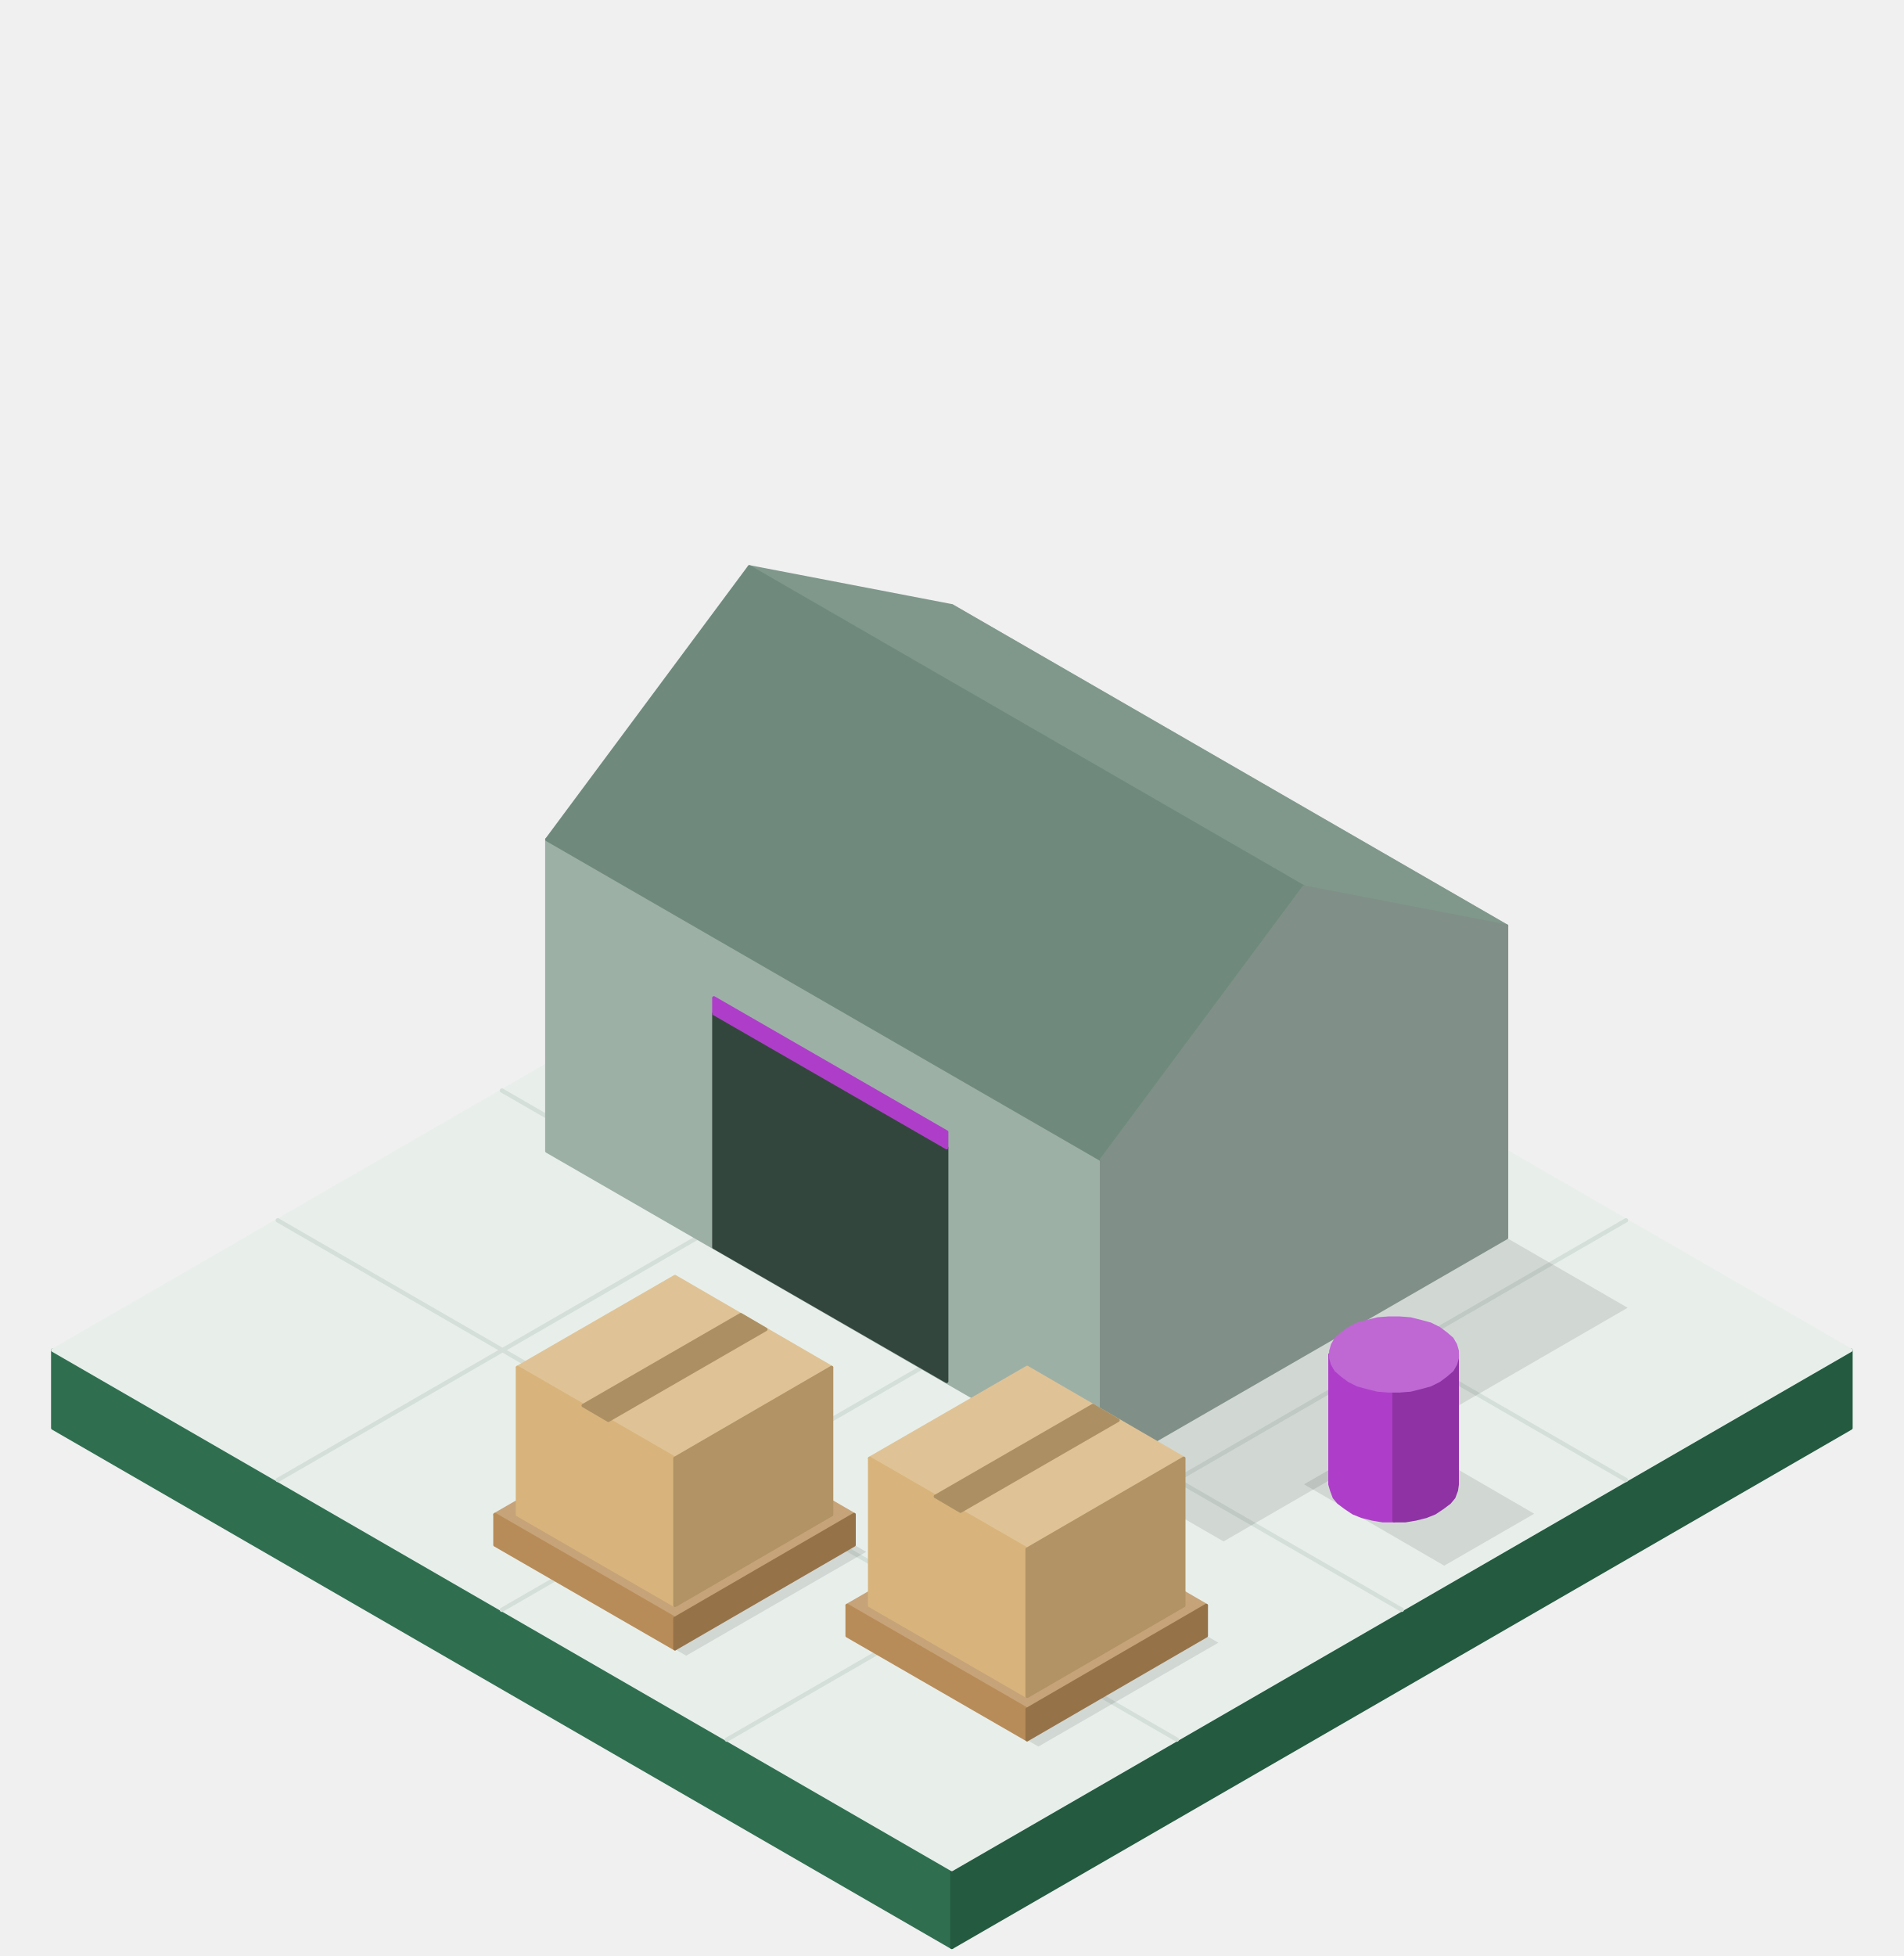
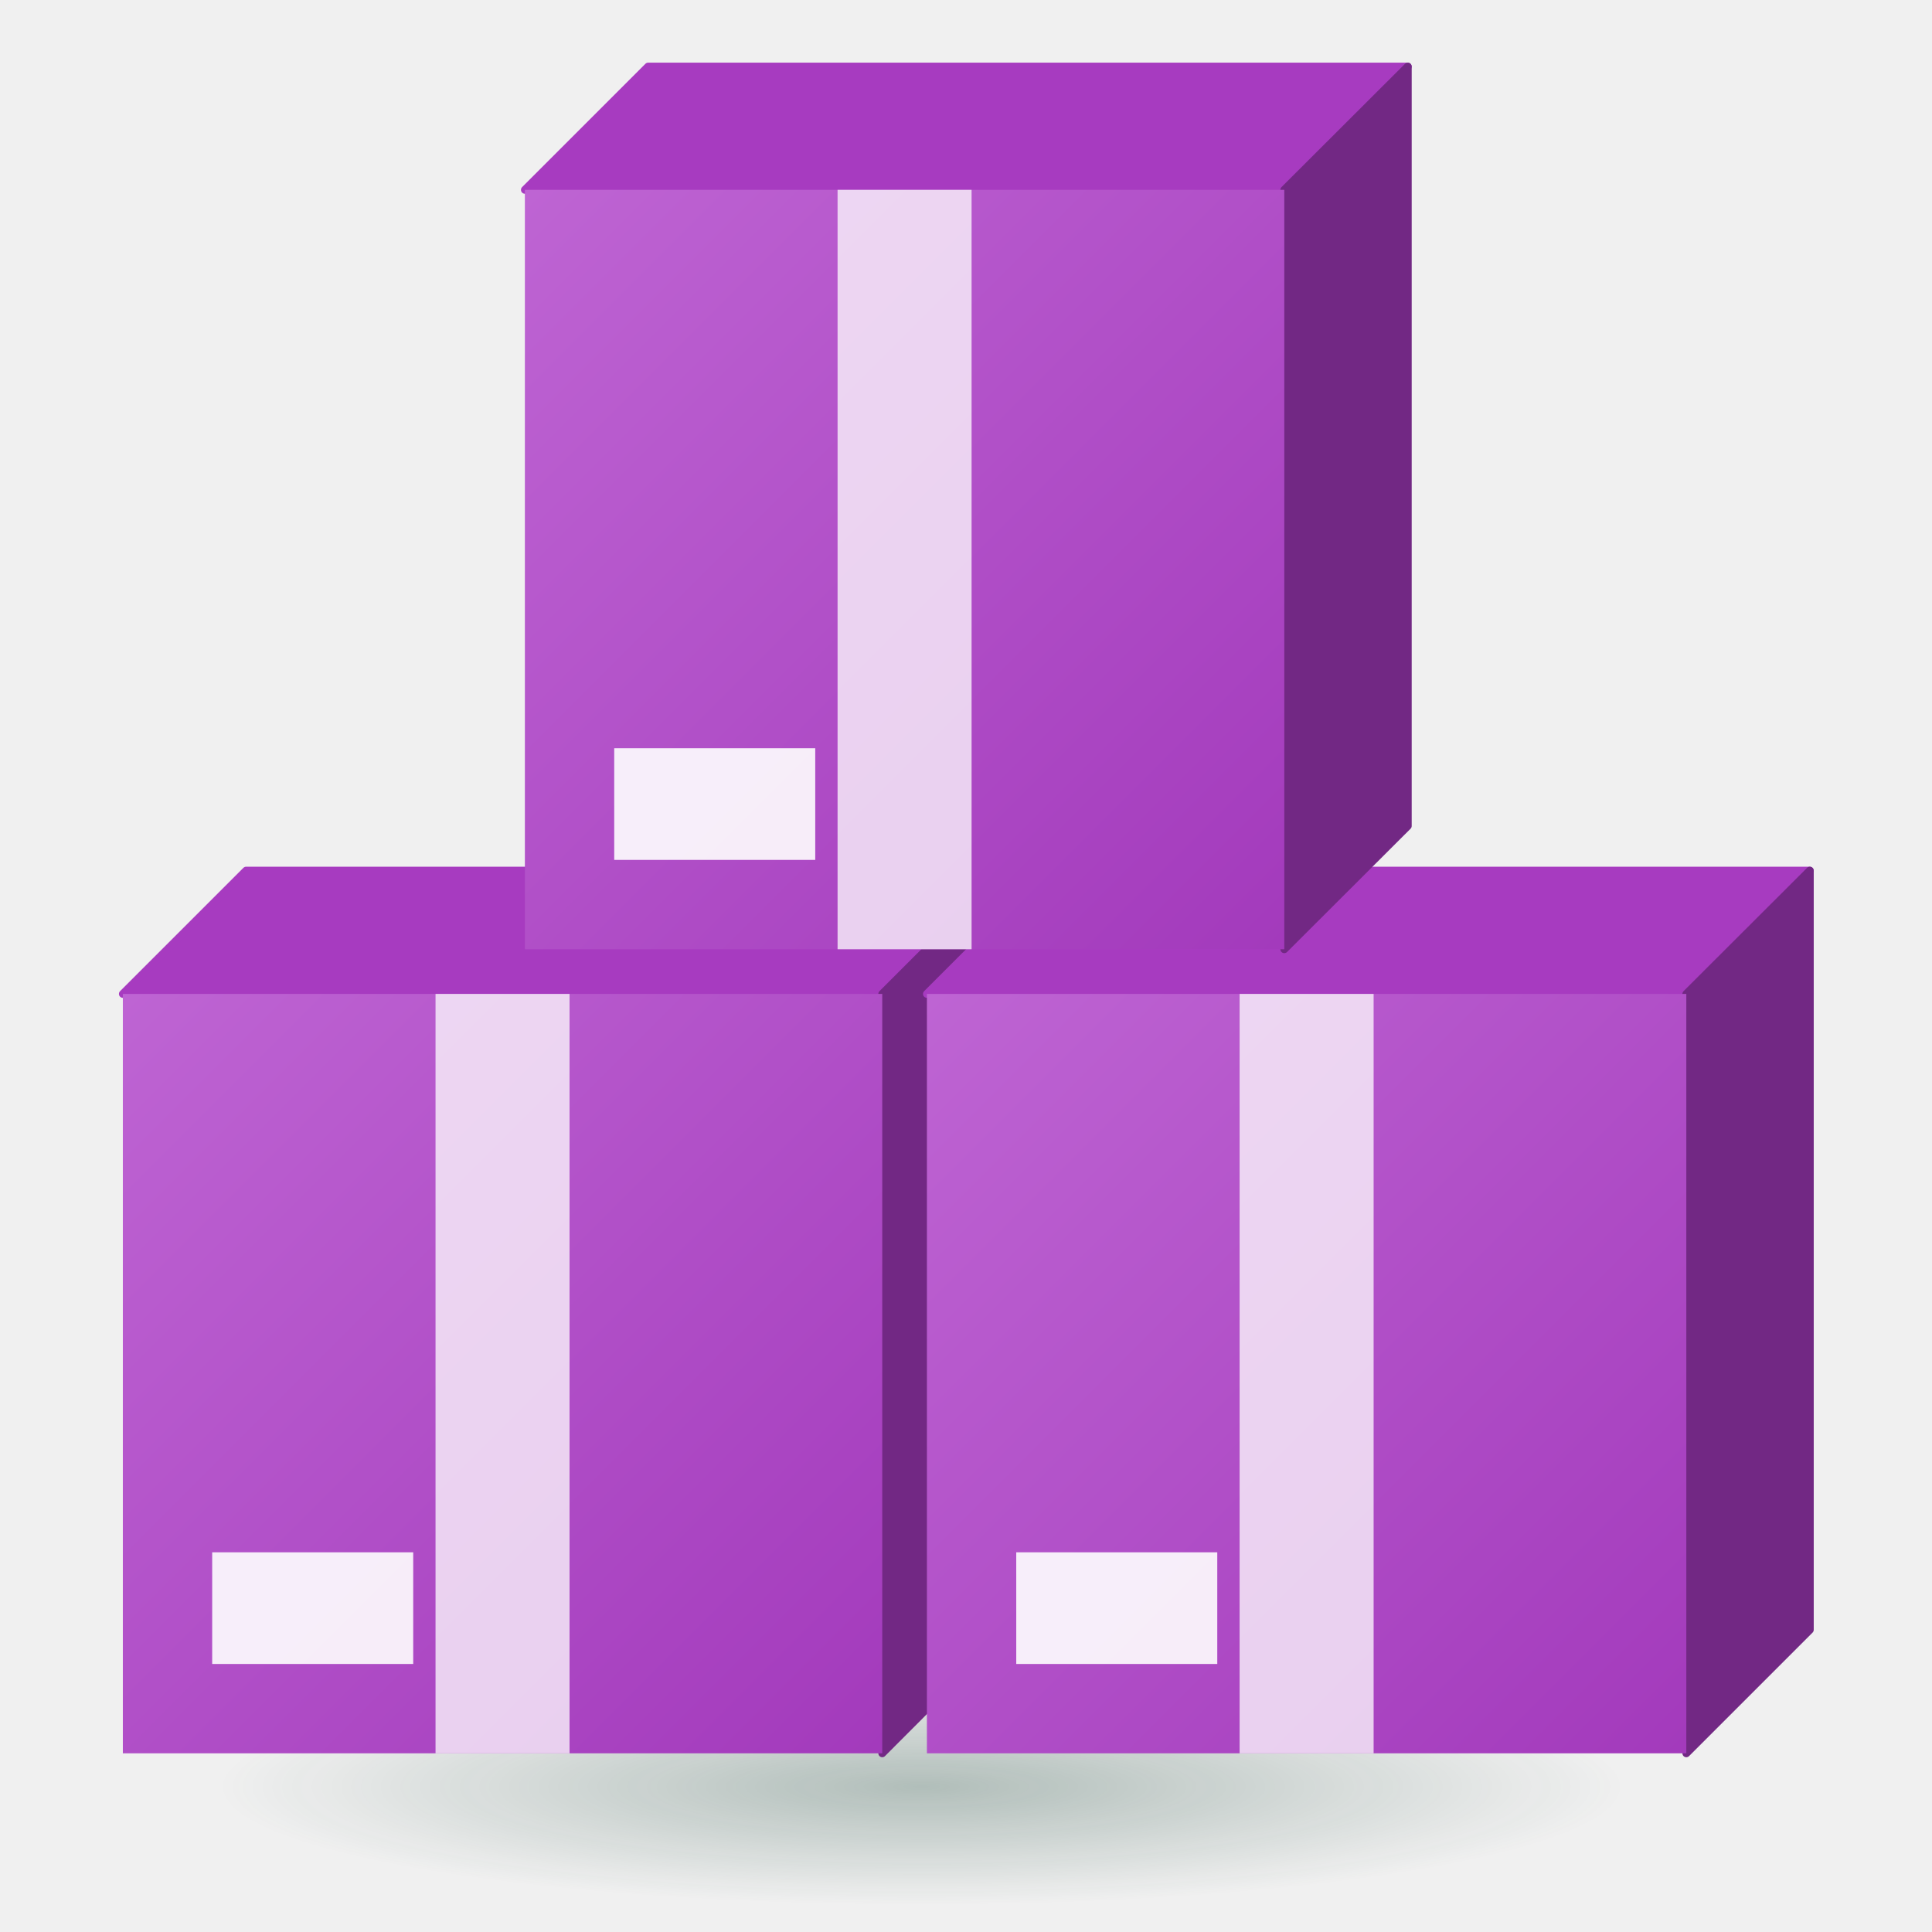
- <svg xmlns="http://www.w3.org/2000/svg" viewBox="-11.0 -9.6 22.0 22.6" role="img" aria-label="Inventario">
-   <polygon points="-10.39,6.90 0.00,12.90 0.00,12.00 -10.39,6.00" fill="#2f6f50" stroke="#2f6f50" stroke-width=".04" stroke-linejoin="round" />
-   <polygon points="10.39,6.90 0.00,12.90 0.00,12.00 10.39,6.00" fill="#235a40" stroke="#235a40" stroke-width=".04" stroke-linejoin="round" />
-   <polygon points="0.00,0.00 10.39,6.00 0.00,12.00 -10.39,6.00" fill="#e8efeb" stroke="#e8efeb" stroke-width=".04" stroke-linejoin="round" />
-   <polyline points="2.60,1.50 -7.79,7.50" fill="none" stroke="#d5dfd9" stroke-width="0.05" stroke-linecap="round" stroke-linejoin="round" />
-   <polyline points="-2.60,1.50 7.79,7.50" fill="none" stroke="#d5dfd9" stroke-width="0.05" stroke-linecap="round" stroke-linejoin="round" />
-   <polyline points="5.20,3.00 -5.20,9.00" fill="none" stroke="#d5dfd9" stroke-width="0.05" stroke-linecap="round" stroke-linejoin="round" />
-   <polyline points="-5.20,3.00 5.20,9.00" fill="none" stroke="#d5dfd9" stroke-width="0.05" stroke-linecap="round" stroke-linejoin="round" />
-   <polyline points="7.79,4.50 -2.60,10.50" fill="none" stroke="#d5dfd9" stroke-width="0.05" stroke-linecap="round" stroke-linejoin="round" />
-   <polyline points="-7.79,4.50 2.60,10.50" fill="none" stroke="#d5dfd9" stroke-width="0.05" stroke-linecap="round" stroke-linejoin="round" />
-   <polygon points="0.00,1.00 7.81,5.51 3.14,8.21 -4.68,3.70" fill="#000" stroke="#000" stroke-width=".04" stroke-linejoin="round" fill-opacity=".10" stroke-opacity="0" />
-   <polygon points="0.00,-2.60 6.41,1.10 1.73,3.80 -4.68,0.10" fill="#b0bfb7" stroke="#b0bfb7" stroke-width=".04" stroke-linejoin="round" />
-   <polygon points="-4.68,3.70 1.73,7.40 1.73,3.80 -4.68,0.10" fill="#9db0a6" stroke="#9db0a6" stroke-width=".04" stroke-linejoin="round" />
-   <polygon points="6.41,4.70 1.73,7.40 1.73,3.80 6.41,1.10" fill="#809088" stroke="#809088" stroke-width=".04" stroke-linejoin="round" />
-   <polygon points="0.00,-2.60 6.41,1.10 4.07,0.65 -2.34,-3.05" fill="#80988c" stroke="#80988c" stroke-width=".04" stroke-linejoin="round" />
-   <polygon points="-2.34,-3.05 4.07,0.65 1.73,3.80 -4.68,0.10" fill="#6f8a7d" stroke="#6f8a7d" stroke-width=".04" stroke-linejoin="round" />
-   <polygon points="6.41,1.10 1.73,3.80 4.07,0.65" fill="#809088" stroke="#809088" stroke-width=".04" stroke-linejoin="round" />
-   <polygon points="-2.75,4.81 -0.06,6.36 -0.06,3.66 -2.75,2.11" fill="#33463d" stroke="#33463d" stroke-width=".04" stroke-linejoin="round" />
-   <polygon points="-2.75,2.11 -0.06,3.66 -0.06,3.48 -2.75,1.93" fill="#ae3ec9" stroke="#ae3ec9" stroke-width=".04" stroke-linejoin="round" />
-   <polygon points="0.87,8.10 3.08,9.38 1.00,10.58 -1.21,9.30" fill="#000" stroke="#000" stroke-width=".04" stroke-linejoin="round" fill-opacity=".10" stroke-opacity="0" />
-   <polygon points="0.87,7.75 2.94,8.95 0.87,10.15 -1.21,8.95" fill="#c6a379" stroke="#c6a379" stroke-width=".04" stroke-linejoin="round" />
-   <polygon points="-1.21,9.30 0.87,10.50 0.87,10.15 -1.21,8.95" fill="#b88c58" stroke="#b88c58" stroke-width=".04" stroke-linejoin="round" />
-   <polygon points="2.94,9.30 0.87,10.50 0.87,10.15 2.94,8.95" fill="#967248" stroke="#967248" stroke-width=".04" stroke-linejoin="round" />
-   <polygon points="0.87,6.20 2.68,7.25 0.87,8.30 -0.95,7.25" fill="#dfc396" stroke="#dfc396" stroke-width=".04" stroke-linejoin="round" />
-   <polygon points="-0.95,8.95 0.87,10.00 0.87,8.30 -0.95,7.25" fill="#d8b47c" stroke="#d8b47c" stroke-width=".04" stroke-linejoin="round" />
-   <polygon points="2.68,8.95 0.87,10.00 0.87,8.30 2.68,7.25" fill="#b19365" stroke="#b19365" stroke-width=".04" stroke-linejoin="round" />
-   <polygon points="1.63,6.64 1.92,6.81 0.10,7.86 -0.19,7.69" fill="#ac9063" stroke="#ac9063" stroke-width=".04" stroke-linejoin="round" />
-   <polygon points="-3.20,7.05 -0.99,8.33 -3.07,9.53 -5.28,8.25" fill="#000" stroke="#000" stroke-width=".04" stroke-linejoin="round" fill-opacity=".10" stroke-opacity="0" />
-   <polygon points="-3.20,6.70 -1.13,7.90 -3.20,9.10 -5.28,7.90" fill="#c6a379" stroke="#c6a379" stroke-width=".04" stroke-linejoin="round" />
-   <polygon points="-5.28,8.25 -3.20,9.45 -3.20,9.10 -5.28,7.90" fill="#b88c58" stroke="#b88c58" stroke-width=".04" stroke-linejoin="round" />
-   <polygon points="-1.13,8.25 -3.20,9.45 -3.20,9.10 -1.13,7.90" fill="#967248" stroke="#967248" stroke-width=".04" stroke-linejoin="round" />
-   <polygon points="-3.20,5.15 -1.39,6.20 -3.20,7.25 -5.02,6.20" fill="#dfc396" stroke="#dfc396" stroke-width=".04" stroke-linejoin="round" />
-   <polygon points="-5.02,7.90 -3.20,8.95 -3.20,7.25 -5.02,6.20" fill="#d8b47c" stroke="#d8b47c" stroke-width=".04" stroke-linejoin="round" />
-   <polygon points="-1.39,7.90 -3.20,8.95 -3.20,7.25 -1.39,6.20" fill="#b19365" stroke="#b19365" stroke-width=".04" stroke-linejoin="round" />
-   <polygon points="-2.44,5.59 -2.15,5.76 -3.97,6.81 -4.26,6.64" fill="#ac9063" stroke="#ac9063" stroke-width=".04" stroke-linejoin="round" />
-   <polygon points="5.11,6.95 6.73,7.89 5.69,8.49 4.07,7.55" fill="#000" stroke="#000" stroke-width=".04" stroke-linejoin="round" fill-opacity=".10" stroke-opacity="0" />
-   <polygon points="5.11,7.97 4.98,7.97 4.86,7.95 4.74,7.92 4.64,7.88 4.55,7.82 4.47,7.76 4.42,7.70 4.39,7.62 4.37,7.55 4.37,6.05 4.39,6.12 4.42,6.20 4.47,6.26 4.55,6.32 4.64,6.38 4.74,6.42 4.86,6.45 4.98,6.47 5.11,6.47" fill="#ae3ec9" stroke="#ae3ec9" stroke-width=".04" stroke-linejoin="round" />
-   <polygon points="5.84,7.55 5.83,7.62 5.80,7.70 5.75,7.76 5.67,7.82 5.58,7.88 5.48,7.92 5.36,7.95 5.24,7.97 5.11,7.97 5.11,6.47 5.24,6.47 5.36,6.45 5.48,6.42 5.58,6.38 5.67,6.32 5.75,6.26 5.80,6.20 5.83,6.12 5.84,6.05" fill="#8e32a4" stroke="#8e32a4" stroke-width=".04" stroke-linejoin="round" />
-   <polygon points="5.63,6.35 5.53,6.40 5.42,6.43 5.30,6.46 5.17,6.47 5.05,6.47 4.92,6.46 4.80,6.43 4.69,6.40 4.59,6.35 4.51,6.29 4.44,6.23 4.40,6.16 4.38,6.09 4.38,6.01 4.40,5.94 4.44,5.87 4.51,5.81 4.59,5.75 4.69,5.70 4.80,5.67 4.92,5.64 5.05,5.63 5.17,5.63 5.30,5.64 5.42,5.67 5.53,5.70 5.63,5.75 5.71,5.81 5.78,5.87 5.82,5.94 5.84,6.01 5.84,6.09 5.82,6.16 5.78,6.23 5.71,6.29 5.63,6.35" fill="#bf68d4" stroke="#bf68d4" stroke-width=".04" stroke-linejoin="round" />
+ <svg xmlns="http://www.w3.org/2000/svg" viewBox="8.5 7.5 86.5 86.5" role="img" aria-label="Inventario">
+   <defs>
+     <radialGradient id="sombra">
+       <stop offset="0" stop-color="#0f3d2e" stop-opacity=".28" />
+       <stop offset="1" stop-color="#0f3d2e" stop-opacity="0" />
+     </radialGradient>
+     <linearGradient id="g1" x1="0" y1="0" x2="1" y2="1">
+       <stop offset="0" stop-color="#be64d3" />
+       <stop offset="1" stop-color="#a33abc" />
+     </linearGradient>
+     <linearGradient id="g2" x1="0" y1="0" x2="1" y2="1">
+       <stop offset="0" stop-color="#be64d3" />
+       <stop offset="1" stop-color="#a33abc" />
+     </linearGradient>
+     <linearGradient id="g3" x1="0" y1="0" x2="1" y2="1">
+       <stop offset="0" stop-color="#be64d3" />
+       <stop offset="1" stop-color="#a33abc" />
+     </linearGradient>
+   </defs>
+   <ellipse cx="49.76" cy="87.50" rx="31.72" ry="5.29" fill="url(#sombra)" />
+   <polygon points="14.00,52.00 48.00,52.00 53.52,46.48 19.52,46.48" fill="#a73bc0" stroke="#a73bc0" stroke-width=".35" stroke-linejoin="round" />
+   <polygon points="48.00,52.00 48.00,86.00 53.52,80.47 53.52,46.48" fill="#722884" stroke="#722884" stroke-width=".35" stroke-linejoin="round" />
+   <path d="M14.00,52.00 L48.00,52.00 L48.00,86.00 L14.00,86.00 Z" fill="url(#g1)" fill-rule="evenodd" />
+   <polygon points="28.00,52.00 34.00,52.00 34.00,86.00 28.00,86.00" fill="#ffffff" fill-opacity=".75" />
+   <polygon points="18.00,77.00 27.00,77.00 27.00,82.00 18.00,82.00" fill="#ffffff" fill-opacity=".9" />
+   <polygon points="50.00,52.00 84.00,52.00 89.53,46.48 55.52,46.48" fill="#a73bc0" stroke="#a73bc0" stroke-width=".35" stroke-linejoin="round" />
+   <polygon points="84.00,52.00 84.00,86.00 89.53,80.47 89.53,46.48" fill="#722884" stroke="#722884" stroke-width=".35" stroke-linejoin="round" />
+   <path d="M50.00,52.00 L84.00,52.00 L84.00,86.00 L50.00,86.00 Z" fill="url(#g2)" fill-rule="evenodd" />
+   <polygon points="64.00,52.00 70.00,52.00 70.00,86.00 64.00,86.00" fill="#ffffff" fill-opacity=".75" />
+   <polygon points="54.00,77.00 63.00,77.00 63.00,82.00 54.00,82.00" fill="#ffffff" fill-opacity=".9" />
+   <polygon points="32.00,16.00 66.00,16.00 71.53,10.48 37.52,10.48" fill="#a73bc0" stroke="#a73bc0" stroke-width=".35" stroke-linejoin="round" />
+   <polygon points="66.00,16.00 66.00,50.00 71.53,44.48 71.53,10.48" fill="#722884" stroke="#722884" stroke-width=".35" stroke-linejoin="round" />
+   <path d="M32.00,16.00 L66.00,16.00 L66.00,50.00 L32.00,50.00 Z" fill="url(#g3)" fill-rule="evenodd" />
+   <polygon points="46.00,16.00 52.00,16.00 52.00,50.00 46.00,50.00" fill="#ffffff" fill-opacity=".75" />
+   <polygon points="36.00,41.00 45.00,41.00 45.00,46.00 36.00,46.00" fill="#ffffff" fill-opacity=".9" />
</svg>
